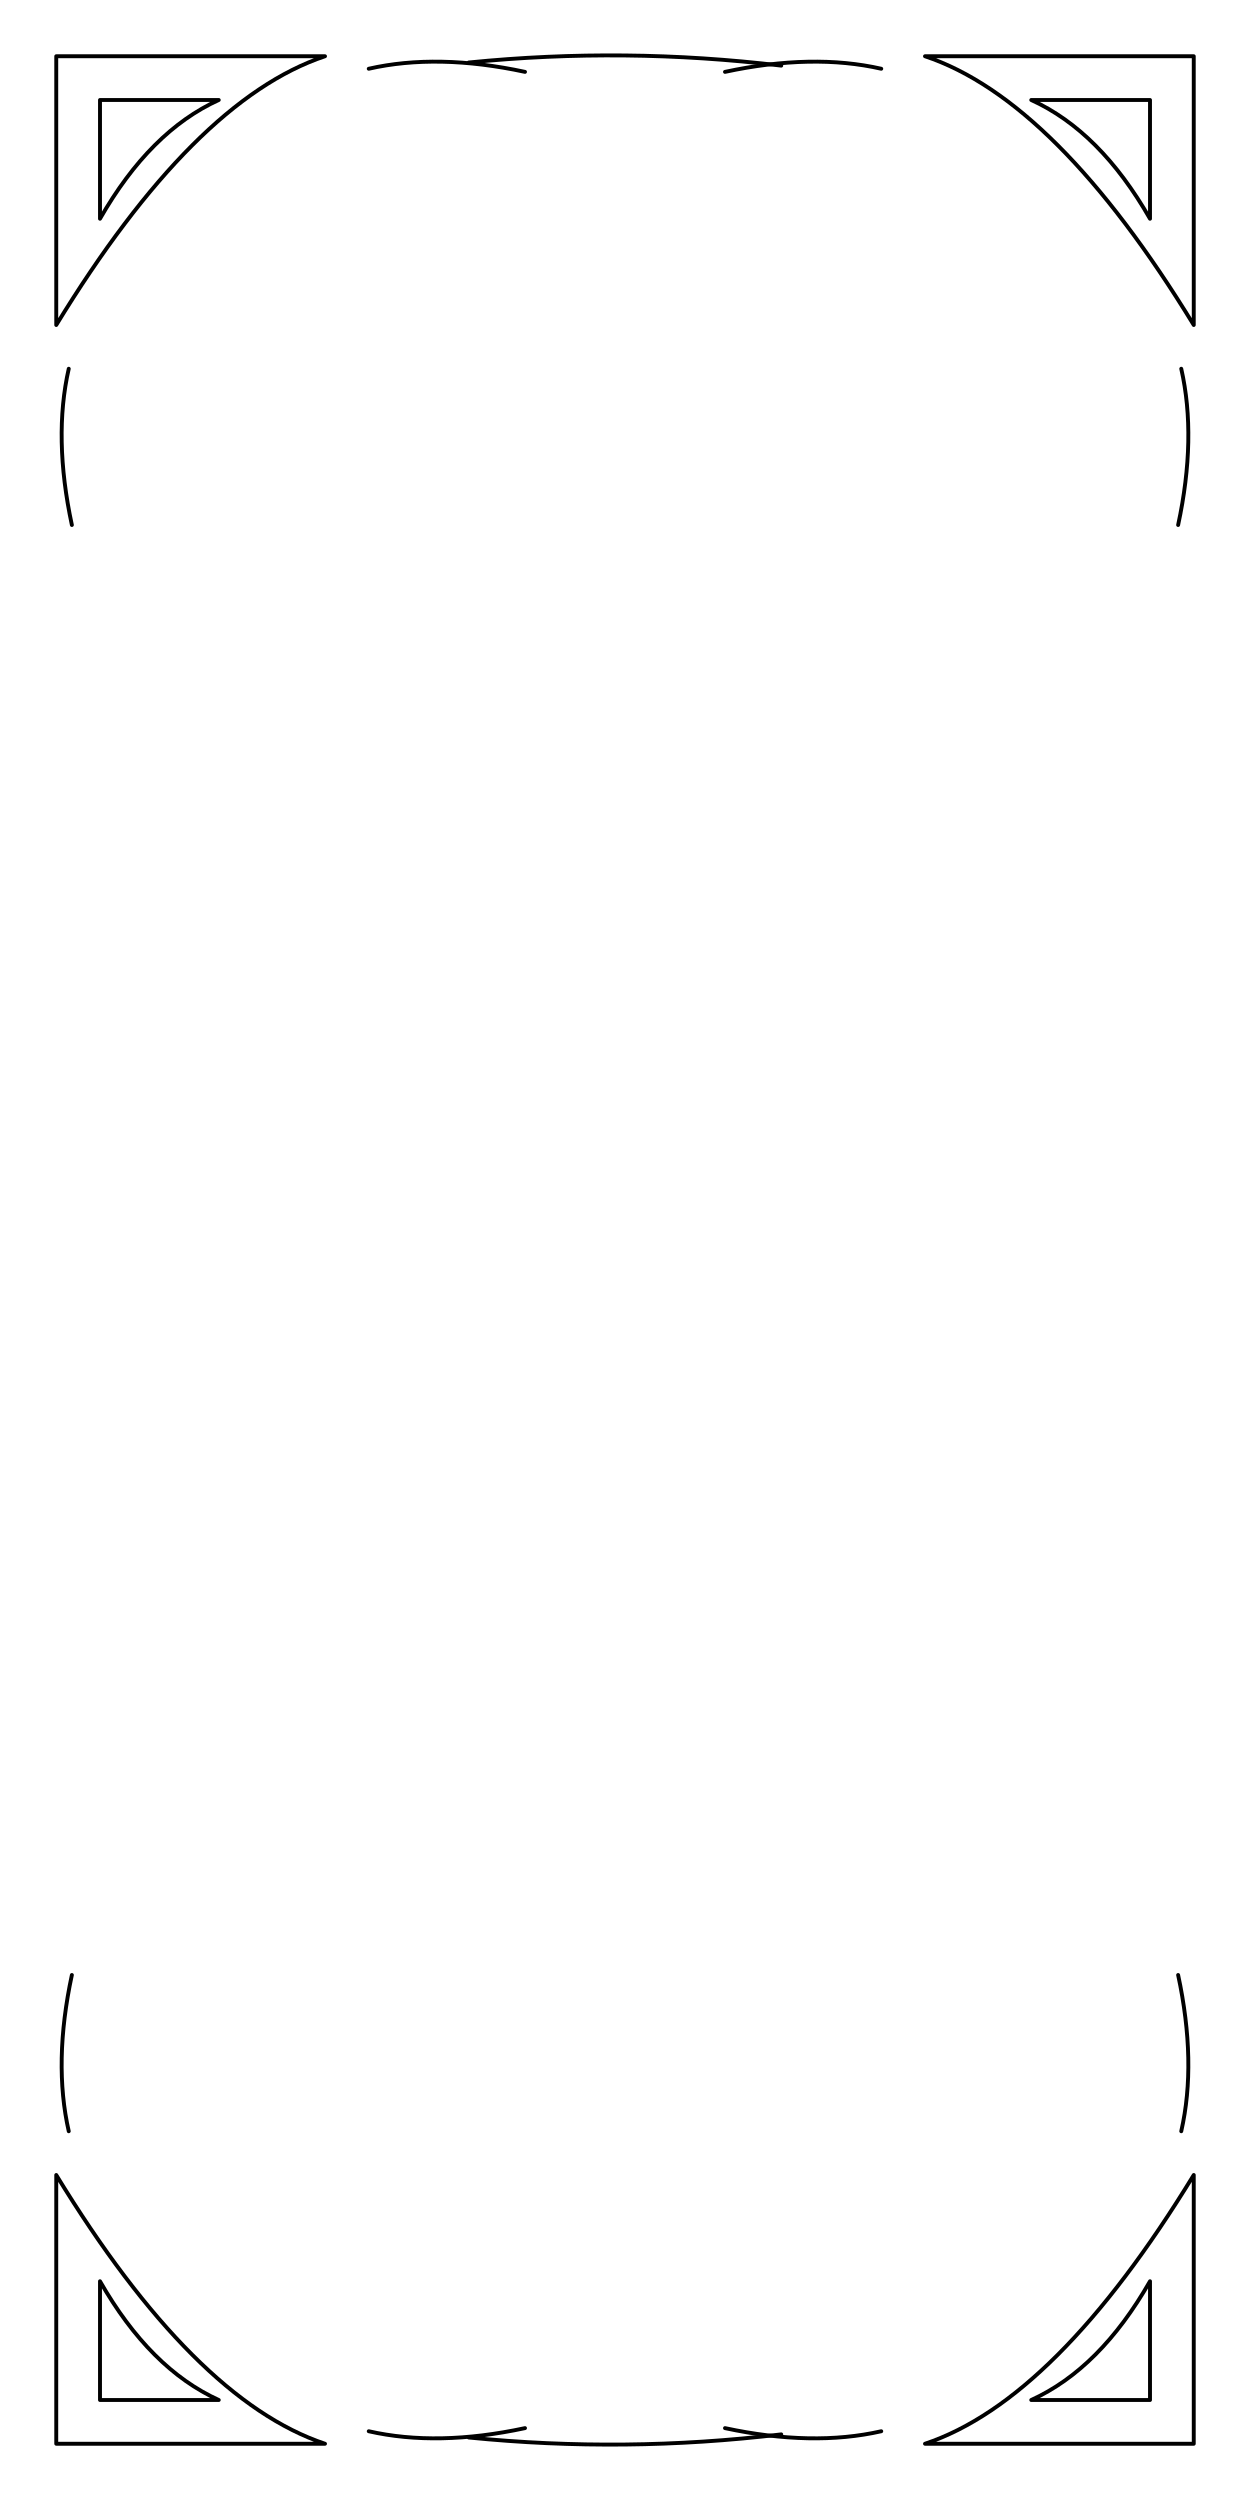
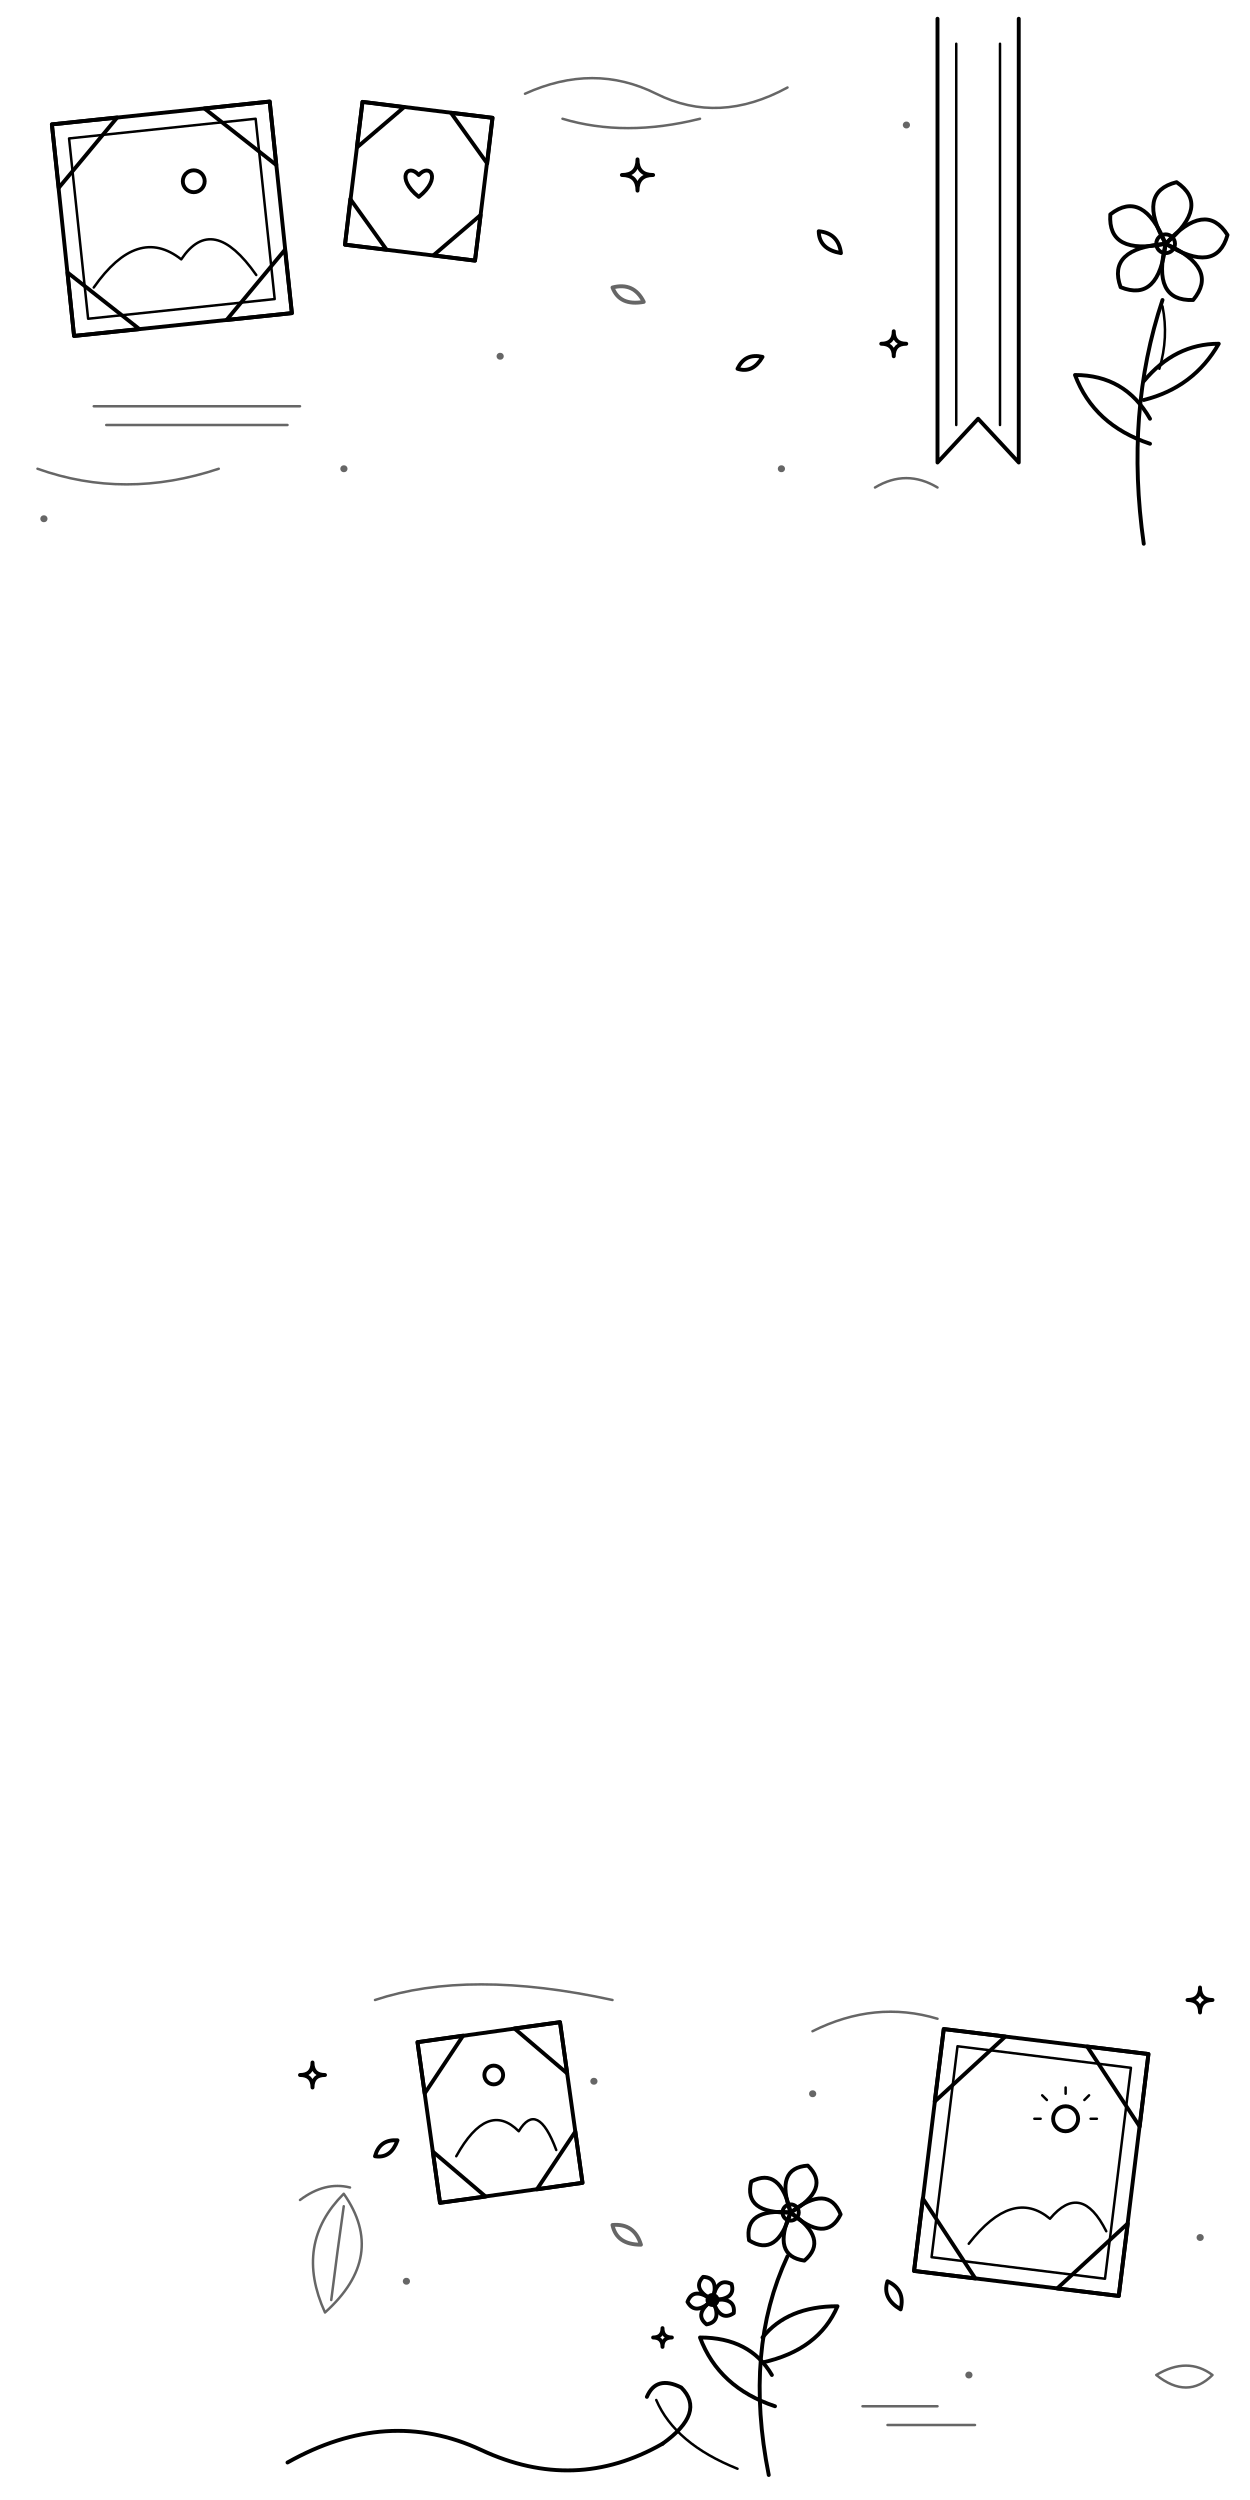
- <svg xmlns="http://www.w3.org/2000/svg" fill="none" stroke="currentColor" stroke-width="1.25" stroke-linecap="round" stroke-linejoin="round" viewBox="0 0 400 800">
+ <svg xmlns="http://www.w3.org/2000/svg" viewBox="0 0 400 800" fill="none" stroke="currentColor" stroke-width="1.25" stroke-linecap="round" stroke-linejoin="round">
  <g data-part="top">
-     <g class="lv-breathe lv-o-tl">
-       <path pathLength="1" d="M18 18L104 18Q62 32 18 104Z" />
-       <path pathLength="1" class="accent" d="M32 32L70 32Q48 42 32 70Z" />
+     <path pathLength="1" d="M16.6 39.8L86.3 32.5L93.4 100.2L23.7 107.5Z" />
+     <path pathLength="1" stroke-width="0.8" d="M22.1 44.3L81.8 38L87.9 95.7L28.2 102Z" />
+     <path pathLength="1" d="M16.6 39.8L37.5 37.6L18.8 60.1Z" />
+     <path pathLength="1" d="M86.3 32.5L88.4 52.8L65.4 34.7Z" />
+     <path pathLength="1" d="M93.4 100.2L72.5 102.4L91.2 79.9Z" />
+     <path pathLength="1" d="M23.7 107.5L21.6 87.2L44.6 105.3Z" />
+     <path pathLength="1" stroke-width="0.8" d="M30 92Q44 72 58 83Q68 68 82 88" />
+     <circle pathLength="1" cx="62" cy="58" r="3.5" />
+     <path pathLength="1" d="M116 32.6L157.6 37.7L152 83.4L110.4 78.3Z" />
+     <path pathLength="1" d="M116 32.6L129.3 34.3L114.2 47.2Z" />
+     <path pathLength="1" d="M157.6 37.7L155.9 52.3L144.3 36.1Z" />
+     <path pathLength="1" d="M152 83.4L138.7 81.7L153.8 68.8Z" />
+     <path pathLength="1" d="M110.4 78.3L112.1 63.7L123.7 79.9Z" />
+     <path class="accent" pathLength="1" d="M134 63C126.5 57 130.5 52 134 56C137.5 52 141.5 57 134 63Z" />
+     <g class="lv-sway lv-o-tr">
+       <path pathLength="1" d="M300 6V148L313 134L326 148V6" />
+       <path class="accent" pathLength="1" stroke-width="0.8" d="M306 14V136" />
+       <path pathLength="1" stroke-width="0.8" d="M320 14V136" />
    </g>
-     <path class="lv-twinkle" pathLength="1" d="M118 22Q140 17 168 23" />
-     <path class="lv-twinkle" pathLength="1" d="M22 118Q17 140 23 168" />
-     <g class="lv-breathe lv-o-tr">
-       <path pathLength="1" d="M382 18L296 18Q338 32 382 104Z" />
-       <path pathLength="1" class="accent" d="M368 32L330 32Q352 42 368 70Z" />
+     <g class="lv-sway lv-o-flower7">
+       <path pathLength="1" d="M366 174Q360 132 372 96" />
+       <path pathLength="1" d="M368 142Q350 136 344 120Q360 120 368 134" />
+       <path pathLength="1" d="M366 128Q382 124 390 110Q376 110 366 122" />
+       <path pathLength="1" stroke-width="0.8" d="M371 118Q374 108 372 98" />
+       <path class="accent" pathLength="1" d="M373 78Q363.6 61.5 376.5 58.3Q387.5 65.7 373 78Z" />
+       <path class="accent" pathLength="1" d="M373 78Q385.8 64 392.8 75.2Q389.2 88 373 78Z" />
+       <path class="accent" pathLength="1" d="M373 78Q390.3 85.8 381.8 96Q368.5 96.5 373 78Z" />
+       <path class="accent" pathLength="1" d="M373 78Q370.9 96.9 358.6 91.9Q354.1 79.5 373 78Z" />
+       <path class="accent" pathLength="1" d="M373 78Q354.4 81.8 355.3 68.6Q365.8 60.4 373 78Z" />
+       <circle pathLength="1" cx="373" cy="78" r="3" />
    </g>
-     <path class="lv-twinkle" pathLength="1" d="M282 22Q260 17 232 23" />
-     <path class="lv-twinkle" pathLength="1" d="M378 118Q383 140 377 168" />
-     <path class="lv-twinkle" pathLength="1" d="M150 20Q200 15 250 21" />
+     <g stroke-width="0.8" opacity="0.6">
+       <path pathLength="1" d="M168 30Q190 20 210 30Q230 40 252 28" />
+       <path pathLength="1" d="M180 38Q200 44 224 38" />
+       <path pathLength="1" d="M30 130H96" />
+       <path pathLength="1" d="M34 136H92" />
+       <path pathLength="1" d="M280 156Q290 150 300 156" />
+       <path pathLength="1" d="M12 150Q40 160 70 150" />
+     </g>
+     <g opacity="0.6">
+       <g class="lv-drift">
+         <path pathLength="1" d="M196 92Q202.8 90.2 206 96.6Q198.3 98 196 92Z" />
+       </g>
+     </g>
+     <g class="lv-drift lv-s">
+       <path pathLength="1" d="M236 118Q238.4 112.9 244 114.2Q240.9 119.6 236 118Z" />
+       <path pathLength="1" d="M262 74Q268.3 74.6 269.1 81Q262.1 79.8 262 74Z" />
+     </g>
+     <g class="lv-sparkle">
+       <path class="accent" pathLength="1" d="M204 51Q204 56 209 56Q204 56 204 61Q204 56 199 56Q204 56 204 51Z" />
+       <path pathLength="1" d="M286 106Q286 110 290 110Q286 110 286 114Q286 110 282 110Q286 110 286 106Z" />
+     </g>
+     <g opacity="0.6">
+       <g class="lv-twinkle">
+         <path pathLength="1" stroke-width="2.2" d="M160 114h.1M250 150h.1M110 150h.1M290 40h.1M14 166h.1" />
+       </g>
+     </g>
  </g>
  <g data-part="bottom">
-     <g class="lv-breathe lv-o-bl">
-       <path pathLength="1" d="M18 782L104 782Q62 768 18 696Z" />
-       <path pathLength="1" class="accent" d="M32 768L70 768Q48 758 32 730Z" />
+     <path pathLength="1" d="M133.6 653.5L179.2 647.1L186.4 698.5L140.8 704.9Z" />
+     <path pathLength="1" d="M133.6 653.5L148.2 651.4L135.9 669.9Z" />
+     <path pathLength="1" d="M179.2 647.1L181.5 663.5L164.6 649.1Z" />
+     <path pathLength="1" d="M186.4 698.5L171.8 700.6L184.1 682.1Z" />
+     <path pathLength="1" d="M140.8 704.9L138.5 688.5L155.4 702.9Z" />
+     <path pathLength="1" stroke-width="0.8" d="M146 690Q156 672 166 682Q172 672 178 688" />
+     <circle pathLength="1" cx="158" cy="664" r="3" />
+     <path pathLength="1" d="M302 649.3L367.5 657.3L358 734.7L292.5 726.7Z" />
+     <path pathLength="1" stroke-width="0.8" d="M306.4 654.8L361.9 661.7L353.6 729.2L298.1 722.3Z" />
+     <path pathLength="1" d="M302 649.3L321.7 651.7L299.1 672.5Z" />
+     <path pathLength="1" d="M367.5 657.3L364.7 680.5L347.9 654.9Z" />
+     <path pathLength="1" d="M358 734.7L338.3 732.3L360.9 711.5Z" />
+     <path pathLength="1" d="M292.5 726.7L295.3 703.5L312.1 729.1Z" />
+     <path pathLength="1" stroke-width="0.8" d="M310 718Q324 700 336 710Q346 698 354 714" />
+     <circle class="accent" pathLength="1" cx="341" cy="678" r="4" />
+     <path pathLength="1" stroke-width="0.8" d="M341 670v-2M349 678h2M333 678h-2M347 672l1.5-1.5M335 672l-1.5-1.5" />
+     <g class="lv-sway lv-o-flower7">
+       <path pathLength="1" d="M246 792Q238 752 252 722" />
+       <path pathLength="1" d="M248 770Q230 764 224 748Q240 748 247 760" />
+       <path pathLength="1" d="M244 756Q262 752 268 738Q252 738 244 748" />
+       <path pathLength="1" stroke-width="0.8" d="M236 790Q216 782 210 768" />
+       <path class="accent" pathLength="1" d="M253 708Q247.9 693.7 258.5 693Q266.1 700.3 253 708Z" />
+       <path class="accent" pathLength="1" d="M253 708Q265 698.7 269 708.6Q264.4 718.1 253 708Z" />
+       <path class="accent" pathLength="1" d="M253 708Q265.5 716.6 257.4 723.4Q246.9 721.9 253 708Z" />
+       <path class="accent" pathLength="1" d="M253 708Q248.7 722.6 239.7 716.9Q237.9 706.5 253 708Z" />
+       <path class="accent" pathLength="1" d="M253 708Q237.8 708.4 240.4 698.1Q249.7 693.2 253 708Z" />
+       <circle pathLength="1" cx="253" cy="708" r="2.6" />
+       <path class="accent" pathLength="1" d="M228 736Q229.4 728.5 234.1 730.9Q235.6 735.9 228 736Z" />
+       <path class="accent" pathLength="1" d="M228 736Q235.5 735 234.8 740.2Q230.4 743.2 228 736Z" />
+       <path class="accent" pathLength="1" d="M228 736Q231.3 742.9 226.1 743.8Q221.9 740.5 228 736Z" />
+       <path class="accent" pathLength="1" d="M228 736Q222.5 741.2 220 736.6Q221.8 731.6 228 736Z" />
+       <path class="accent" pathLength="1" d="M228 736Q221.3 732.4 225 728.6Q230.3 728.8 228 736Z" />
+       <circle pathLength="1" cx="228" cy="736" r="1.6" />
    </g>
-     <path class="lv-twinkle" pathLength="1" d="M118 778Q140 783 168 777" />
-     <path class="lv-twinkle" pathLength="1" d="M22 682Q17 660 23 632" />
-     <g class="lv-breathe lv-o-br">
-       <path pathLength="1" d="M382 782L296 782Q338 768 382 696Z" />
-       <path pathLength="1" class="accent" d="M368 768L330 768Q352 758 368 730Z" />
+     <g>
+       <path pathLength="1" d="M92 788Q124 770 154 784Q184 798 212 782" />
+       <path pathLength="1" d="M212 782Q226 772 218 764Q210 760 207 767" />
    </g>
-     <path class="lv-twinkle" pathLength="1" d="M282 778Q260 783 232 777" />
-     <path class="lv-twinkle" pathLength="1" d="M378 682Q383 660 377 632" />
-     <path class="lv-twinkle" pathLength="1" d="M150 780Q200 785 250 779" />
+     <g stroke-width="0.8" opacity="0.6">
+       <path pathLength="1" d="M104 740Q94 718 110 702Q124 722 104 740Z" />
+       <path pathLength="1" d="M106 736Q108 720 110 706" />
+       <path pathLength="1" d="M276 770H300M284 776H312" />
+       <path pathLength="1" d="M96 704Q104 698 112 700" />
+       <path pathLength="1" d="M370 760Q380 754 388 760Q380 768 370 760Z" />
+       <path pathLength="1" d="M120 640Q150 630 196 640" />
+       <path pathLength="1" d="M260 650Q280 640 300 646" />
+     </g>
+     <g opacity="0.6">
+       <g class="lv-drift">
+         <path pathLength="1" d="M196 712Q203 711.4 205.1 718.3Q197.3 718.3 196 712Z" />
+       </g>
+     </g>
+     <g class="lv-drift lv-s">
+       <path pathLength="1" d="M120 690Q121.5 684.5 127.2 684.9Q125.1 690.8 120 690Z" />
+       <path pathLength="1" d="M284 730Q289.8 732.7 288.2 739Q282.2 735.5 284 730Z" />
+     </g>
+     <g class="lv-sparkle">
+       <path class="accent" pathLength="1" d="M100 660Q100 664 104 664Q100 664 100 668Q100 664 96 664Q100 664 100 660Z" />
+       <path pathLength="1" d="M384 636Q384 640 388 640Q384 640 384 644Q384 640 380 640Q384 640 384 636Z" />
+       <path pathLength="1" d="M212 745Q212 748 215 748Q212 748 212 751Q212 748 209 748Q212 748 212 745Z" />
+     </g>
+     <g opacity="0.6">
+       <g class="lv-twinkle">
+         <path pathLength="1" stroke-width="2.2" d="M190 666h.1M260 670h.1M310 760h.1M130 730h.1M384 716h.1" />
+       </g>
+     </g>
  </g>
</svg>
